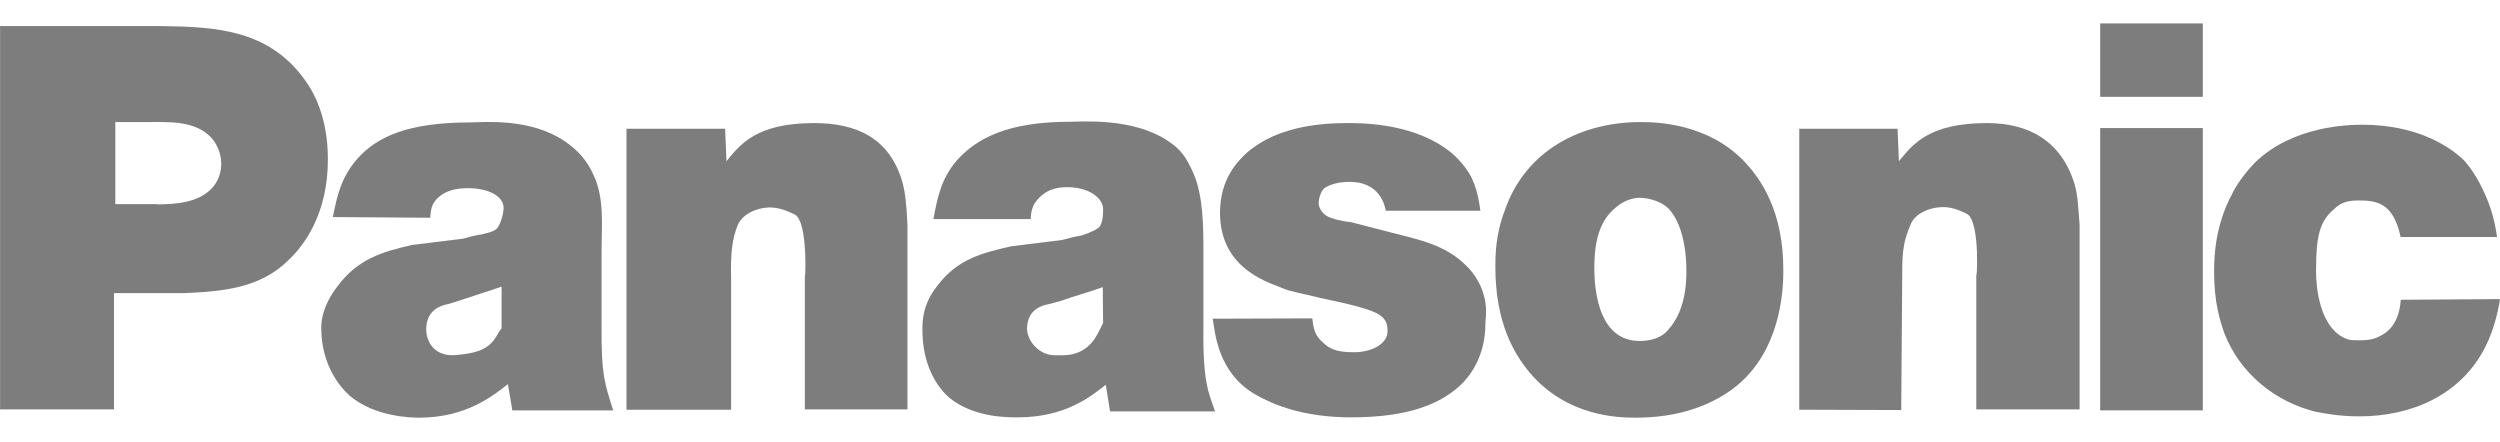
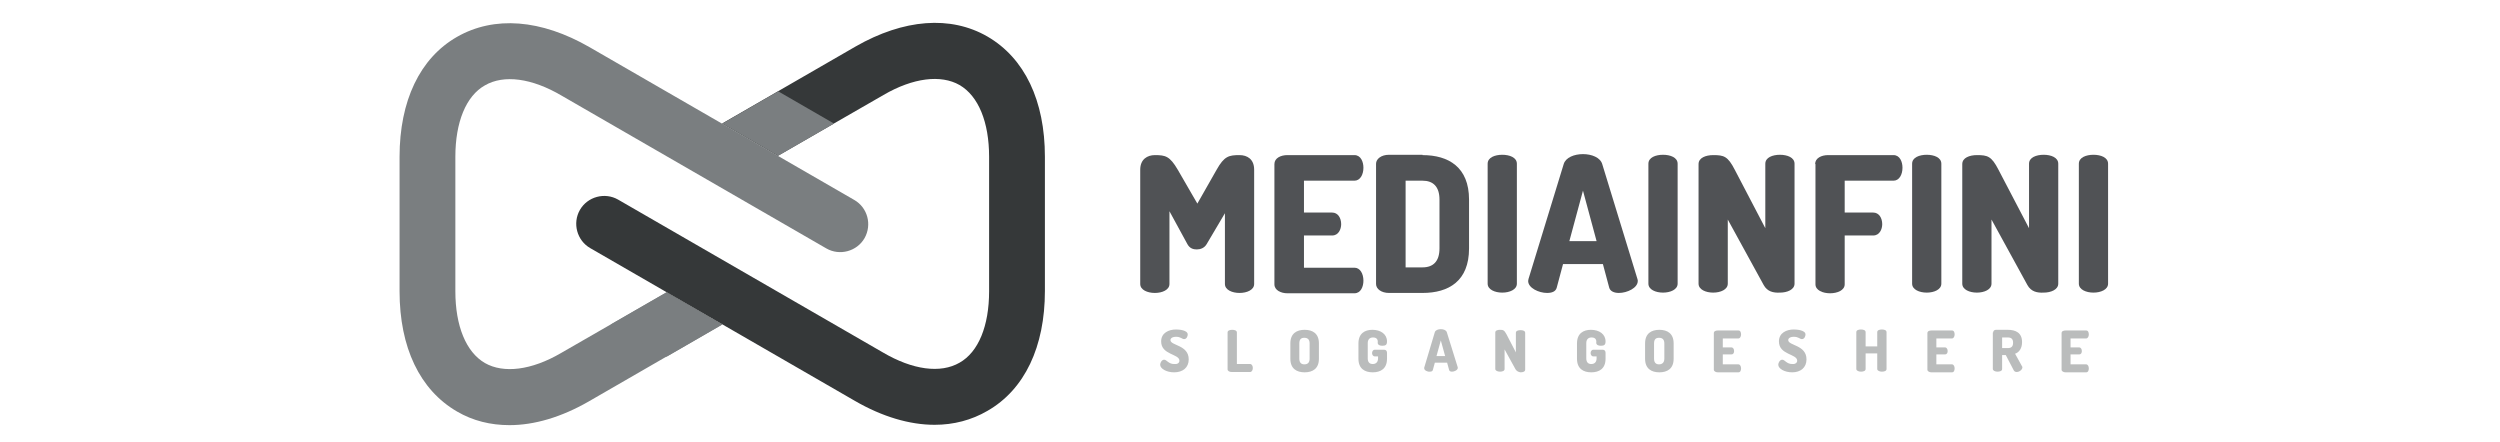
<svg xmlns="http://www.w3.org/2000/svg" version="1.1" id="svg24499" x="0px" y="0px" viewBox="0 0 752.7 132.9" style="enable-background:new 0 0 752.7 132.9;" xml:space="preserve">
  <style type="text/css">
- 	.st0{fill:#7D7D7D;}
+ 	.st0{fill:#505255;}
+ 	.st1{fill:#BABCBC;}
+ 	.st2{fill:#7A7E80;}
+ 	.st3{fill:#353839;}
</style>
-   <g id="layer1" transform="translate(374.9204,-408.833)">
-     <g id="g24516" transform="translate(-1.494141e-6,7.088289)">
-       <path id="path23367" class="st0" d="M-374.9,525V409.6h48.4c16.3,0.2,32.1,1,43,15.7c3.1,4.1,7.3,11.7,7.3,24.5    c0,16.1-7,25.7-11.8,30.2c-8.6,8.6-20.1,9.5-31.5,10h-21.1V525H-374.9z M-327.6,463.3c5.7-0.1,12.1-0.5,16.2-4.6    c1.2-1.2,3.1-3.7,3.1-7.7c-0.1-4-1.9-6.5-2.9-7.7c-5-5.4-13-4.8-19.5-4.8h-9.5v24.7H-327.6" />
-       <path id="path23369" class="st0" d="M-220.7,525.1l-1.3-7.7c-4.4,3.4-12.4,10.1-26.8,10.1c-2.5,0-13.3-0.3-20.7-6.5    c-3.2-2.8-8.7-9.5-8.7-20.6c0-2.6,0.7-7.1,5-12.6c6-8,13.1-10.2,22.3-12.3l15.4-1.9c1.7-0.5,3.6-1,5.7-1.3    c0.4-0.2,2.9-0.5,4.2-1.5c1.3-1,2.3-4.7,2.3-6.5c0-3.3-4.2-5.9-10.8-5.9c-5.8,0-8.6,2.1-10.1,4.2c-0.7,1.1-1,2.1-1.2,4.7    l-29.3-0.2c1.3-6.7,2.6-12.1,7.4-17.6c6-6.7,15.4-10.9,34-10.9c3.5,0,17.8-1.5,28.3,5.6c4.2,2.8,7,6.1,8.9,10.5    c3.2,6.9,2.3,15.2,2.3,22.4v23c-0.1,14.4,0.9,17,3.5,25.2H-220.7z M-223.8,488c-4.2,1.5-8.6,2.8-13,4.3l-3.2,1    c-1.6,0.3-6.6,1.4-6.6,7.6c0,2.8,1.6,7.8,8,7.8c0.9,0,4.8-0.4,6.8-1c5.8-1.6,6.3-5.4,7.9-7.1V488" />
-       <path id="path23371" class="st0" d="M-132.6,525.2v-40.9c0,4.9,1.3-16-3.1-18c-1.5-0.7-4.2-2.1-7.6-2.1c-3.8,0.1-8,1.9-9.5,5.3    c-1.6,4.1-2.2,7.9-2,16.4v39.2h-31.5v-84.6h29.7l0.4,9.8c4.1-5,8.9-11.5,26.4-11.5c12.8,0,22.6,4.5,26.5,17.5    c0.9,3.3,1.3,6.5,1.6,13.2v55.5H-132.6" />
-       <path id="path23373" class="st0" d="M42.3,465.1c-0.6-3.2-2.9-8.6-10.9-8.6c-3.5,0-6.1,0.9-7.4,1.8c-0.7,0.3-1.9,2.4-1.9,4.8    c0,0.6,0.6,2.6,2.5,3.7c1.2,0.7,3.9,1.5,7.1,1.8l12.4,3.2c8.7,2.2,16.3,3.8,22.4,9.9c3.1,2.9,4.7,6.7,5.1,8.2    c1.5,4.4,0.7,7.8,0.7,9.3c0,10-4.8,16-7.6,18.6c-6,5.5-15.4,9.6-32.8,9.6c-14.4,0-23.5-3.8-28.9-6.9c-11.5-6.7-12.1-19-12.8-22.8    l30-0.1c0.3,2.9,0.7,5.1,3.1,7.2c1.9,1.8,3.9,3,9.3,3c6.4,0,10.1-3.1,10.2-5.9c0.1-0.3,0.1-2.6-0.7-3.7c-1.5-2.4-5.4-3.4-11.1-4.9    c0,0-17.5-3.8-18.8-4.4c-3.9-1.8-19.8-5.4-19.8-23.1c0-10,5.1-15.3,8-18c5.4-4.7,14.3-9,30.2-9c3.5,0,18.4-0.2,29.4,7.4    c3.1,2.1,5.5,4.7,7.4,7.7c2.6,4.3,3.1,9.5,3.4,11.3H42.3" />
-       <path id="path23381" class="st0" d="M150.6,515.5c-5.1,5.2-15.6,12-32.9,12c-5.5,0-20.8-0.3-32.1-13.6c-4.7-5.7-10.3-15-10.3-31.9    c0-2.9,0-9.5,2.8-16.8c6.3-18.4,23.3-26.8,41.2-26.7c4.8,0,19.8,0.5,30.6,11.5c5.4,5.5,12.2,15.5,12.1,33.3    C162,487.7,161.7,504.2,150.6,515.5z M127.3,464.4c-2.8-2.6-7-3.1-8.5-3.1c-3.6,0-6.3,2.1-7.1,2.8c-3.8,3.1-6.6,7.8-6.6,18.3    c0,8.2,1.9,22,13.6,22c3.4,0,6.6-0.9,8.6-3.3c2.8-3.1,5.7-8.6,5.5-18.3C132.8,482.3,133,470.2,127.3,464.4" />
-       <path id="path23383" class="st0" d="M257.4,440.3h30.9v85h-30.9V440.3z M257.4,408.8h30.9v22.1h-30.9V408.8z" />
-       <path id="path23385" class="st0" d="M347.8,472.8c-2.3-10.2-7.3-10.7-12.8-10.7c-4.5,0-6,1.5-7.4,2.8c-3.9,3.4-5.2,7.5-5.2,17.9    c0,0.8-0.4,14.6,7.1,19.9c2.2,1.4,3.2,1.5,5.8,1.5c0.9,0,3.5,0.1,5.8-1c3.1-1.4,6.3-4.1,6.8-11.2l29.9-0.2    c-0.3,1.9-1.5,8.7-4.4,14.3c-7.4,14.8-22.6,21-37.9,21c-6.3,0-10.6-0.9-13.3-1.4c-12.1-3-22.7-11.5-27.4-23.6    c-1.3-3.7-3.1-9.2-3.1-18.5c0-3.8,0.1-13.7,5.5-23.6c0.7-1.6,3.2-5.6,6.7-9.2c11.4-11.2,28.3-11.5,32.4-11.5    c15.7,0,25.5,5.9,30.3,10.4c1.5,1.4,4.4,5.3,6.7,10.6c1.9,4.3,2.9,8.1,3.6,12.8H347.8" />
-       <path id="path23387" class="st0" d="M-12.6,500.4v-23c0-7.2,0-16.8-3.1-23.7c-2-4.4-3.5-6.9-7.7-9.6c-10.5-7-25.9-5.7-29.4-5.7    c-18.5,0-28,4.9-34,11.6c-4.8,5.6-5.8,11-7.1,17.7h29.3c0.1-2.6,0.6-3.6,1.2-4.8c1.6-2.1,3.9-4.8,9.8-4.8c6.6,0,10.8,3.3,10.8,6.6    c0,1.8-0.1,4.7-1.5,5.7c-1.3,1-4.7,2.2-5.2,2.3c-1.5,0.2-3.4,0.7-5.7,1.3l-15.3,1.9c-9.2,2.1-16.3,4-22.3,12    c-4.4,5.6-4.4,10.6-4.4,13.2c0,11.1,4.8,17.5,8,20.3c7.4,6.2,18.1,6,20.7,6c14.4,0,22-6.3,26.5-9.8l1.3,8h31.6    C-10.9,520.2-12.8,517.3-12.6,500.4z M-51.3,508.2c-2,0.7-5.5,0.5-6.4,0.5c-5.2-0.3-8-5.1-8-7.9c0-6.2,5-7.2,6.6-7.5l3.4-0.9    c4.2-1.5,8.6-2.7,12.8-4.2l0.1,10.8C-44.1,501.3-45.6,506.5-51.3,508.2" />
-       <path id="path23389" class="st0" d="M220.1,525v-41.1c0,4.9,1.5-15.7-2.9-17.8c-1.5-0.7-4.2-2.1-7.4-2c-3.8,0.1-8.2,1.9-9.5,5.3    c-1.7,4.1-2.6,6.9-2.5,15.4l-0.3,40.4l-30.7-0.1v-84.6h29.6l0.4,9.8c4.1-5,8.9-11.5,26.5-11.5c12.7,0,22.4,5.4,26.4,18.4    c0.9,3.3,1,5.4,1.5,12.2V525L220.1,525" />
+   <g>
+     <g>
+       <path class="st0" d="M363.3,73.5c-0.7,1.2-1.9,1.6-3,1.6c-1,0-2.1-0.3-2.8-1.6l-5.4-9.9v21.9c0,1.8-2.2,2.7-4.4,2.7    c-2.2,0-4.4-0.9-4.4-2.7V51.1c0-3.2,2.2-4.4,4.4-4.4c3.2,0,4.5,0.3,6.9,4.4l5.9,10.2l5.8-10.2c2.3-4.1,3.7-4.4,6.9-4.4    c2.3,0,4.4,1.2,4.4,4.4v34.4c0,1.8-2.2,2.7-4.4,2.7c-2.2,0-4.4-0.9-4.4-2.7V64.2L363.3,73.5z" />
+       <path class="st0" d="M392.6,64h8.5c1.7,0,2.7,1.6,2.7,3.5c0,1.5-0.8,3.4-2.7,3.4h-8.5v9.7h15.2c1.7,0,2.7,1.8,2.7,3.9    c0,1.8-0.8,3.8-2.7,3.8h-20.2c-1.9,0-3.9-0.9-3.9-2.7V49.4c0-1.8,1.9-2.7,3.9-2.7h20.2c1.9,0,2.7,2,2.7,3.8c0,2.1-1,3.9-2.7,3.9    h-15.2V64z" />
+       <path class="st0" d="M428.3,46.7c7.8,0,14,3.6,14,13.4v14.7c0,9.8-6.1,13.4-14,13.4h-10.1c-2.3,0-3.9-1.2-3.9-2.7V49.3    c0-1.4,1.5-2.7,3.9-2.7H428.3z M423.2,54.4v26.1h5.1c3.2,0,5.1-1.8,5.1-5.7V60.1c0-3.9-1.9-5.7-5.1-5.7H423.2z" />
+       <path class="st0" d="M447.9,49.3c0-1.9,2.2-2.7,4.4-2.7c2.2,0,4.4,0.8,4.4,2.7v36.1c0,1.8-2.2,2.7-4.4,2.7c-2.2,0-4.4-0.9-4.4-2.7    V49.3z" />
+       <path class="st0" d="M460.1,84.6c0-0.2,0.1-0.4,0.1-0.6l10.6-34.6c0.6-2,3.2-3,5.8-3s5.2,1,5.8,3l10.6,34.6    c0.1,0.2,0.1,0.5,0.1,0.6c0,2.1-3.2,3.6-5.7,3.6c-1.4,0-2.6-0.5-2.9-1.6l-1.9-7.1h-12l-1.9,7.1c-0.3,1.2-1.5,1.6-2.9,1.6    C463.3,88.2,460.1,86.7,460.1,84.6z M480.7,72.6l-4.1-15.2l-4.1,15.2H480.7z" />
+       <path class="st0" d="M496.3,49.3c0-1.9,2.2-2.7,4.4-2.7c2.2,0,4.4,0.8,4.4,2.7v36.1c0,1.8-2.2,2.7-4.4,2.7c-2.2,0-4.4-0.9-4.4-2.7    V49.3z" />
+       <path class="st0" d="M531,85.8l-10.8-19.7v19.3c0,1.8-2.2,2.7-4.4,2.7s-4.4-0.9-4.4-2.7V49.4c0-1.9,2.2-2.7,4.4-2.7    c3.2,0,4.4,0.3,6.5,4.4l9.2,17.6V49.3c0-1.9,2.2-2.7,4.4-2.7c2.2,0,4.4,0.8,4.4,2.7v36.1c0,1.8-2.2,2.7-4.4,2.7    C533.9,88.2,532.1,87.8,531,85.8z" />
+       <path class="st0" d="M546.5,49.4c0-1.8,1.9-2.7,3.9-2.7h19.7c1.9,0,2.7,2,2.7,3.8c0,2.1-1,3.9-2.7,3.9h-14.7V64h8.6    c1.7,0,2.7,1.6,2.7,3.5c0,1.5-0.8,3.4-2.7,3.4h-8.6v14.7c0,1.8-2.2,2.7-4.4,2.7s-4.4-0.9-4.4-2.7V49.4z" />
+       <path class="st0" d="M575.7,49.3c0-1.9,2.2-2.7,4.4-2.7c2.2,0,4.4,0.8,4.4,2.7v36.1c0,1.8-2.2,2.7-4.4,2.7c-2.2,0-4.4-0.9-4.4-2.7    V49.3z" />
+       <path class="st0" d="M610.4,85.8l-10.8-19.7v19.3c0,1.8-2.2,2.7-4.4,2.7s-4.4-0.9-4.4-2.7V49.4c0-1.9,2.2-2.7,4.4-2.7    c3.2,0,4.4,0.3,6.5,4.4l9.2,17.6V49.3c0-1.9,2.2-2.7,4.4-2.7c2.2,0,4.4,0.8,4.4,2.7v36.1c0,1.8-2.2,2.7-4.4,2.7    C613.3,88.2,611.5,87.8,610.4,85.8z" />
+       <path class="st0" d="M625.9,49.3c0-1.9,2.2-2.7,4.4-2.7c2.2,0,4.4,0.8,4.4,2.7v36.1c0,1.8-2.2,2.7-4.4,2.7c-2.2,0-4.4-0.9-4.4-2.7    V49.3z" />
+     </g>
+     <g>
+       <path class="st1" d="M355.1,108.6c0-2.1-5.5-1.7-5.5-5.8c0-2.6,2.3-3.6,4.5-3.6c0.9,0,3.5,0.2,3.5,1.5c0,0.5-0.3,1.4-1.1,1.4    c-0.6,0-1-0.7-2.4-0.7c-1.2,0-1.7,0.5-1.7,1c0,1.7,5.5,1.4,5.5,5.8c0,2.5-1.8,3.9-4.4,3.9c-2.3,0-4.2-1.1-4.2-2.3    c0-0.6,0.5-1.5,1.2-1.5c0.8,0,1.3,1.3,3,1.3C354.3,109.7,355.1,109.4,355.1,108.6z" />
+       <path class="st1" d="M370.8,112c-0.6,0-1.2-0.3-1.2-0.8v-11.1c0-0.6,0.7-0.8,1.4-0.8c0.7,0,1.4,0.2,1.4,0.8v9.5h4    c0.5,0,0.8,0.6,0.8,1.2c0,0.6-0.3,1.2-0.8,1.2H370.8z" />
+       <path class="st1" d="M388.5,108v-4.6c0-3,1.9-4.1,4.3-4.1c2.4,0,4.3,1.1,4.3,4.1v4.6c0,3-1.9,4.1-4.3,4.1    C390.4,112.1,388.5,111,388.5,108z M394.3,103.4c0-1.2-0.6-1.7-1.6-1.7c-1,0-1.5,0.5-1.5,1.7v4.6c0,1.2,0.6,1.7,1.5,1.7    c1,0,1.6-0.5,1.6-1.7V103.4z" />
+       <path class="st1" d="M413.4,101.6c-1,0-1.6,0.6-1.6,1.7v4.6c0,1.2,0.6,1.7,1.5,1.7c1,0,1.6-0.6,1.6-1.7v-0.6h-1    c-0.5,0-0.8-0.5-0.8-1c0-0.5,0.3-1,0.8-1h2.9c0.5,0,0.8,0.4,0.8,0.9v1.8c0,3-1.9,4.1-4.3,4.1c-2.4,0-4.3-1.1-4.3-4.1v-4.6    c0-3,1.9-4.1,4.2-4.1c2.5,0,4.4,1.3,4.4,3.5c0,1-0.4,1.3-1.4,1.3c-0.7,0-1.3-0.2-1.4-0.8C414.9,102.6,414.8,101.6,413.4,101.6z" />
+       <path class="st1" d="M428.8,110.9c0-0.1,0-0.1,0-0.2L432,100c0.2-0.6,1-0.9,1.8-0.9c0.8,0,1.6,0.3,1.8,0.9l3.3,10.6    c0,0.1,0,0.1,0,0.2c0,0.6-1,1.1-1.7,1.1c-0.4,0-0.8-0.1-0.9-0.5l-0.6-2.2H432l-0.6,2.2c-0.1,0.4-0.5,0.5-0.9,0.5    C429.8,112,428.8,111.5,428.8,110.9z M435.1,107.2l-1.3-4.7l-1.3,4.7H435.1z" />
+       <path class="st1" d="M456.3,111.2l-3.3-6v5.9c0,0.6-0.7,0.8-1.4,0.8c-0.7,0-1.4-0.3-1.4-0.8v-11c0-0.6,0.7-0.8,1.4-0.8    c1,0,1.3,0.1,2,1.4l2.8,5.4v-5.9c0-0.6,0.7-0.8,1.4-0.8c0.7,0,1.4,0.2,1.4,0.8v11.1c0,0.6-0.7,0.8-1.4,0.8    C457.2,112,456.7,111.8,456.3,111.2z" />
+       <path class="st1" d="M479.2,101.6c-1,0-1.6,0.6-1.6,1.7v4.6c0,1.2,0.6,1.7,1.5,1.7c1,0,1.6-0.6,1.6-1.7v-0.6h-1    c-0.5,0-0.8-0.5-0.8-1c0-0.5,0.3-1,0.8-1h2.9c0.5,0,0.8,0.4,0.8,0.9v1.8c0,3-1.9,4.1-4.3,4.1s-4.3-1.1-4.3-4.1v-4.6    c0-3,1.9-4.1,4.2-4.1c2.5,0,4.4,1.3,4.4,3.5c0,1-0.4,1.3-1.4,1.3c-0.7,0-1.3-0.2-1.4-0.8C480.7,102.6,480.6,101.6,479.2,101.6z" />
+       <path class="st1" d="M495.3,108v-4.6c0-3,1.9-4.1,4.3-4.1s4.3,1.1,4.3,4.1v4.6c0,3-1.9,4.1-4.3,4.1S495.3,111,495.3,108z     M501.1,103.4c0-1.2-0.6-1.7-1.6-1.7s-1.5,0.5-1.5,1.7v4.6c0,1.2,0.6,1.7,1.5,1.7s1.6-0.5,1.6-1.7V103.4z" />
+       <path class="st1" d="M518.7,104.6h2.6c0.5,0,0.8,0.5,0.8,1.1c0,0.5-0.2,1-0.8,1h-2.6v3h4.7c0.5,0,0.8,0.6,0.8,1.2    c0,0.6-0.2,1.2-0.8,1.2h-6.2c-0.6,0-1.2-0.3-1.2-0.8v-11c0-0.6,0.6-0.8,1.2-0.8h6.2c0.6,0,0.8,0.6,0.8,1.2c0,0.6-0.3,1.2-0.8,1.2    h-4.7V104.6z" />
+       <path class="st1" d="M541.1,108.6c0-2.1-5.5-1.7-5.5-5.8c0-2.6,2.3-3.6,4.5-3.6c0.9,0,3.5,0.2,3.5,1.5c0,0.5-0.3,1.4-1.1,1.4    c-0.6,0-1-0.7-2.4-0.7c-1.2,0-1.7,0.5-1.7,1c0,1.7,5.5,1.4,5.5,5.8c0,2.5-1.8,3.9-4.3,3.9c-2.3,0-4.2-1.1-4.2-2.3    c0-0.6,0.5-1.5,1.2-1.5c0.8,0,1.3,1.3,3,1.3C540.2,109.7,541.1,109.4,541.1,108.6z" />
+       <path class="st1" d="M565.2,106.4h-3.5v4.7c0,0.6-0.7,0.8-1.4,0.8c-0.7,0-1.4-0.3-1.4-0.8v-11.1c0-0.6,0.7-0.8,1.4-0.8    c0.7,0,1.4,0.2,1.4,0.8v4.3h3.5v-4.3c0-0.6,0.7-0.8,1.4-0.8c0.7,0,1.4,0.2,1.4,0.8v11.1c0,0.6-0.7,0.8-1.4,0.8    c-0.7,0-1.4-0.3-1.4-0.8V106.4z" />
+       <path class="st1" d="M583,104.6h2.6c0.5,0,0.8,0.5,0.8,1.1c0,0.5-0.2,1-0.8,1H583v3h4.7c0.5,0,0.8,0.6,0.8,1.2    c0,0.6-0.2,1.2-0.8,1.2h-6.2c-0.6,0-1.2-0.3-1.2-0.8v-11c0-0.6,0.6-0.8,1.2-0.8h6.2c0.6,0,0.8,0.6,0.8,1.2c0,0.6-0.3,1.2-0.8,1.2    H583V104.6z" />
+       <path class="st1" d="M600.1,100.1c0-0.4,0.3-0.8,0.8-0.8h3.6c2.4,0,4.3,0.9,4.3,3.7c0,1.9-0.9,3.1-2.1,3.5l2.1,3.8    c0.1,0.1,0.1,0.2,0.1,0.3c0,0.7-0.9,1.4-1.7,1.4c-0.3,0-0.7-0.1-0.9-0.5l-2.4-4.6h-1.1v4.2c0,0.6-0.7,0.8-1.4,0.8    c-0.7,0-1.4-0.3-1.4-0.8V100.1z M602.8,101.6v3.2h1.7c1,0,1.6-0.4,1.6-1.6c0-1.2-0.6-1.6-1.6-1.6H602.8z" />
+       <path class="st1" d="M623.4,104.6h2.6c0.5,0,0.8,0.5,0.8,1.1c0,0.5-0.2,1-0.8,1h-2.6v3h4.7c0.5,0,0.8,0.6,0.8,1.2    c0,0.6-0.2,1.2-0.8,1.2h-6.2c-0.6,0-1.2-0.3-1.2-0.8v-11c0-0.6,0.6-0.8,1.2-0.8h6.2c0.6,0,0.8,0.6,0.8,1.2c0,0.6-0.3,1.2-0.8,1.2    h-4.7V104.6z" />
+     </g>
+     <g>
+       <path class="st2" d="M257.2,60.2l-79.7-46c-14.6-8.4-28.7-9.5-39.9-3.1c-11.2,6.4-17.3,19.3-17.3,36.1v40.5    c0,16.9,6.1,29.7,17.3,36.2c4.8,2.8,10.1,4.1,15.8,4.1c7.5,0,15.6-2.4,23.8-7.1l40.2-23.2L200.7,88l-31.8,18.3    c-8.9,5.2-17.3,6.2-22.9,3c-5.7-3.3-8.9-11.2-8.9-21.6V47.2c0-10.4,3.2-18.3,8.9-21.5c5.7-3.3,14.1-2.2,23.1,3.1l79.7,46    c4,2.3,9.2,0.9,11.5-3.1C262.6,67.6,261.2,62.5,257.2,60.2z" />
+       <polygon class="st2" points="200.7,88 183.9,97.7 200.7,107.4 217.5,97.7   " />
+       <path class="st3" d="M297.3,11c-11.1-6.4-25.2-5.3-39.7,3l-40.2,23.2l16.8,9.7L266,28.6c8.9-5.2,17.3-6.2,22.9-3    c5.7,3.3,8.9,11.2,8.9,21.6v40.5c0,10.4-3.2,18.3-8.9,21.5c-5.7,3.3-14.1,2.2-23.1-3.1l-79.7-46c-4-2.3-9.2-0.9-11.5,3.1    c-2.3,4-0.9,9.2,3.1,11.5l79.7,46c8.3,4.8,16.5,7.2,24,7.2c5.7,0,11.1-1.4,15.9-4.2c11.2-6.4,17.3-19.3,17.3-36.1V47.2    C314.6,30.3,308.5,17.5,297.3,11z" />
+       <polygon class="st2" points="251.1,37.2 234.3,27.5 217.5,37.2 234.3,46.9   " />
    </g>
  </g>
</svg>
